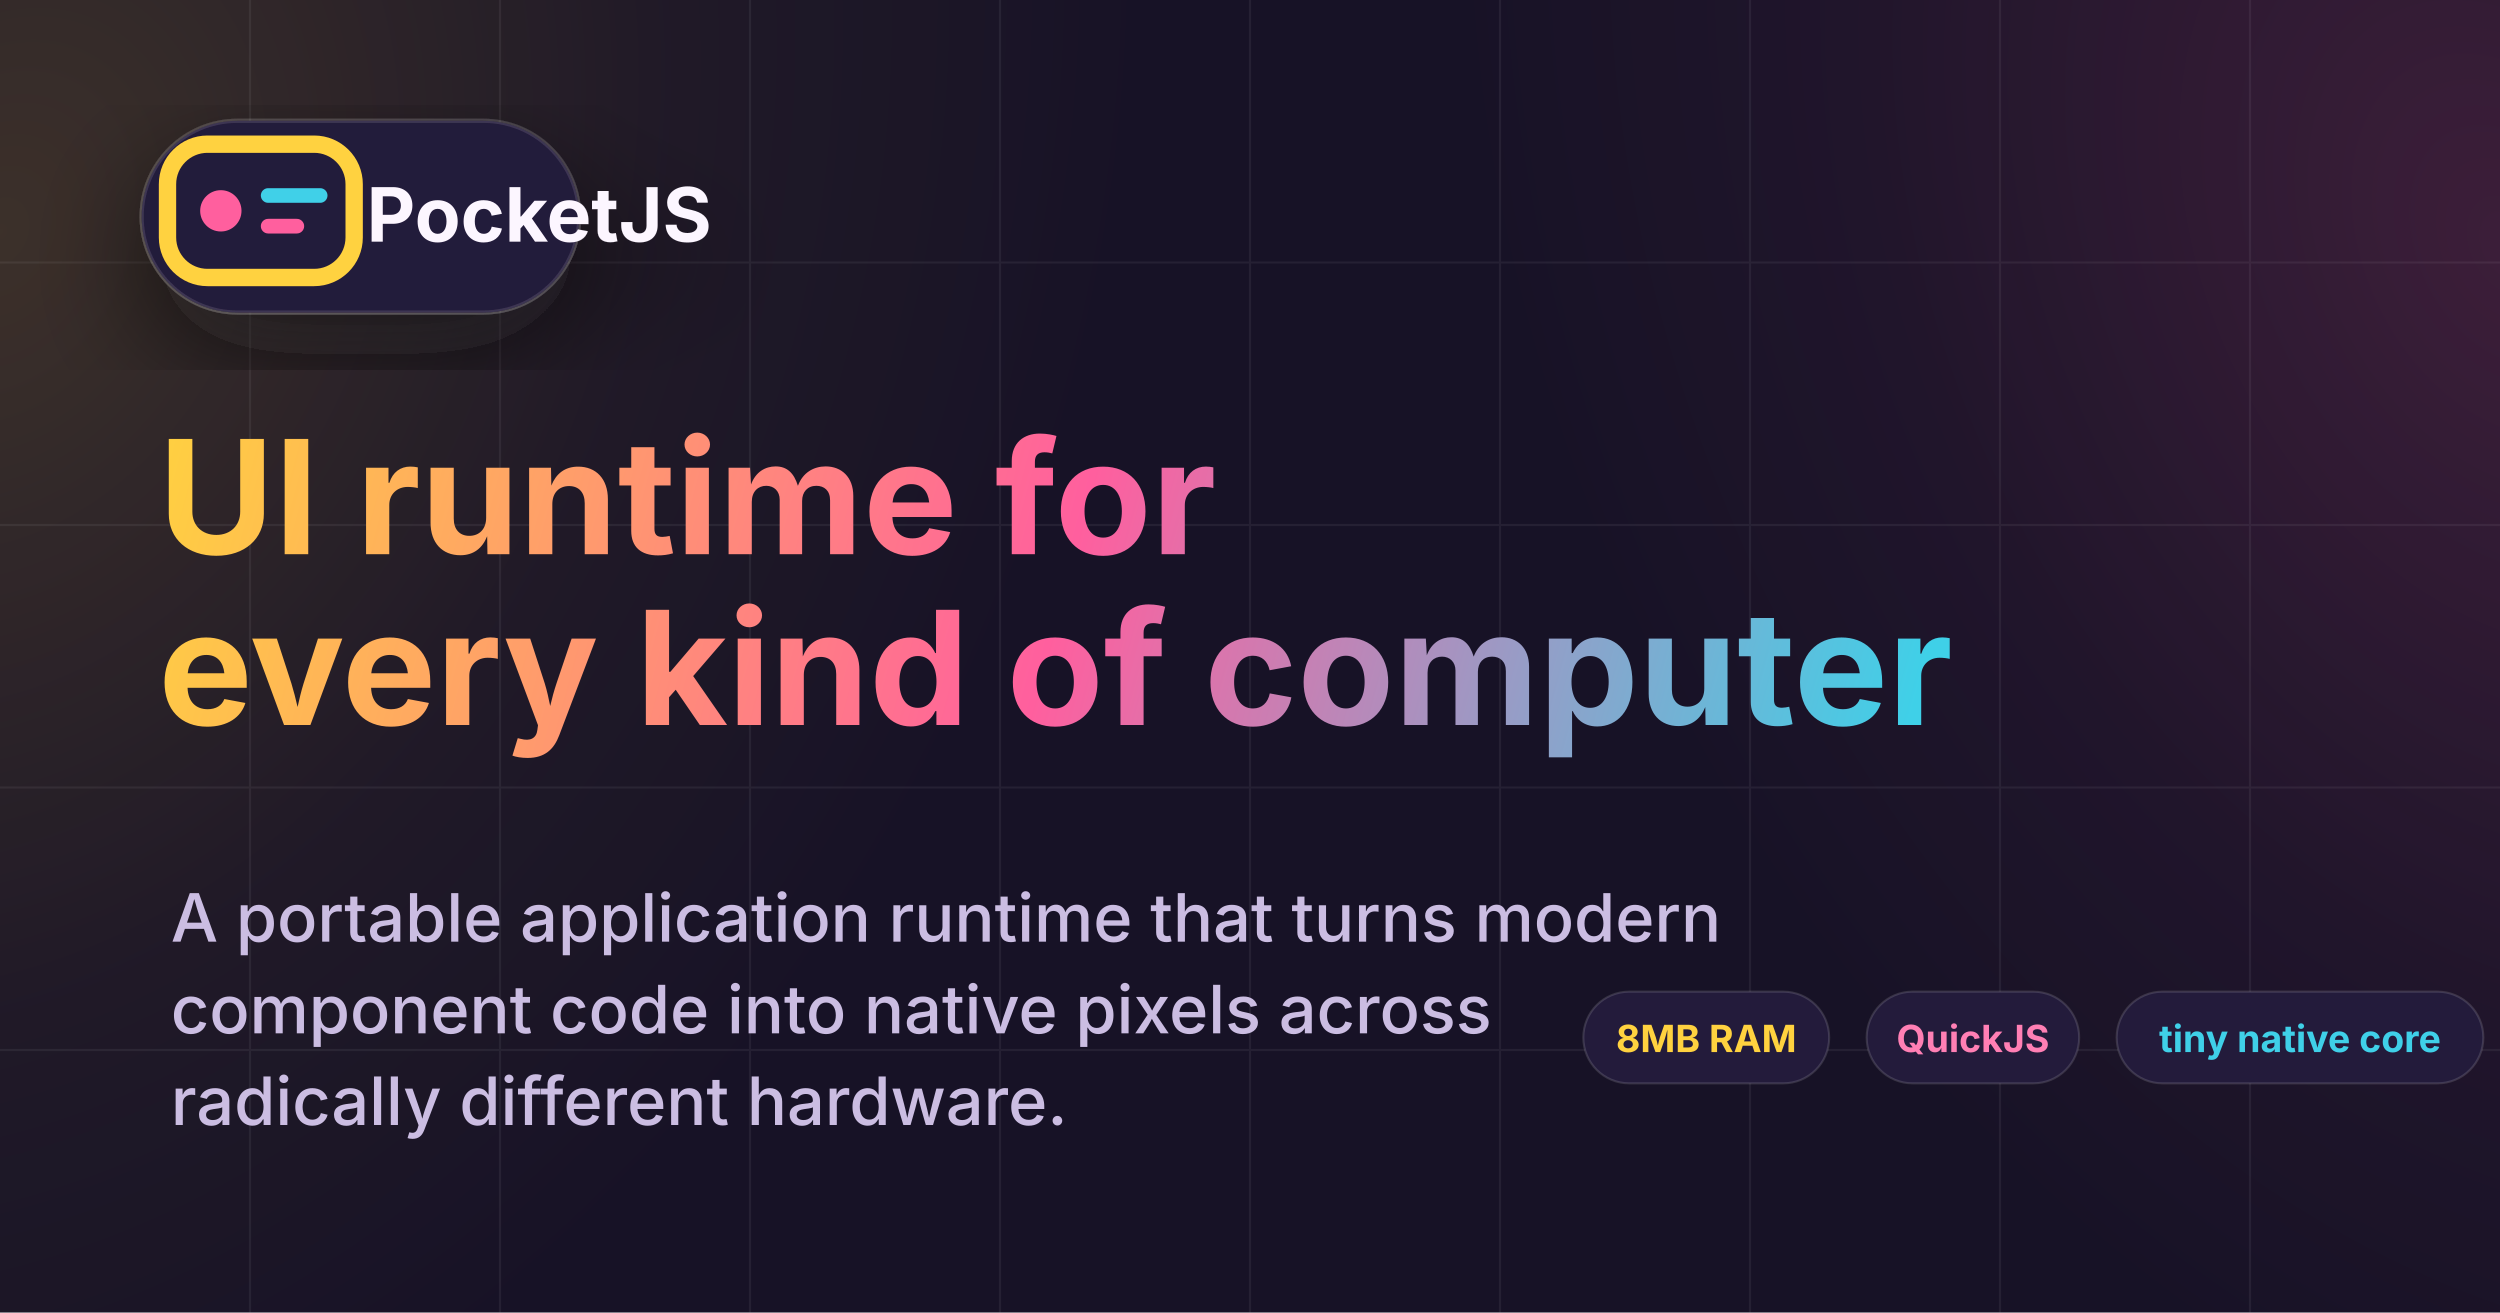
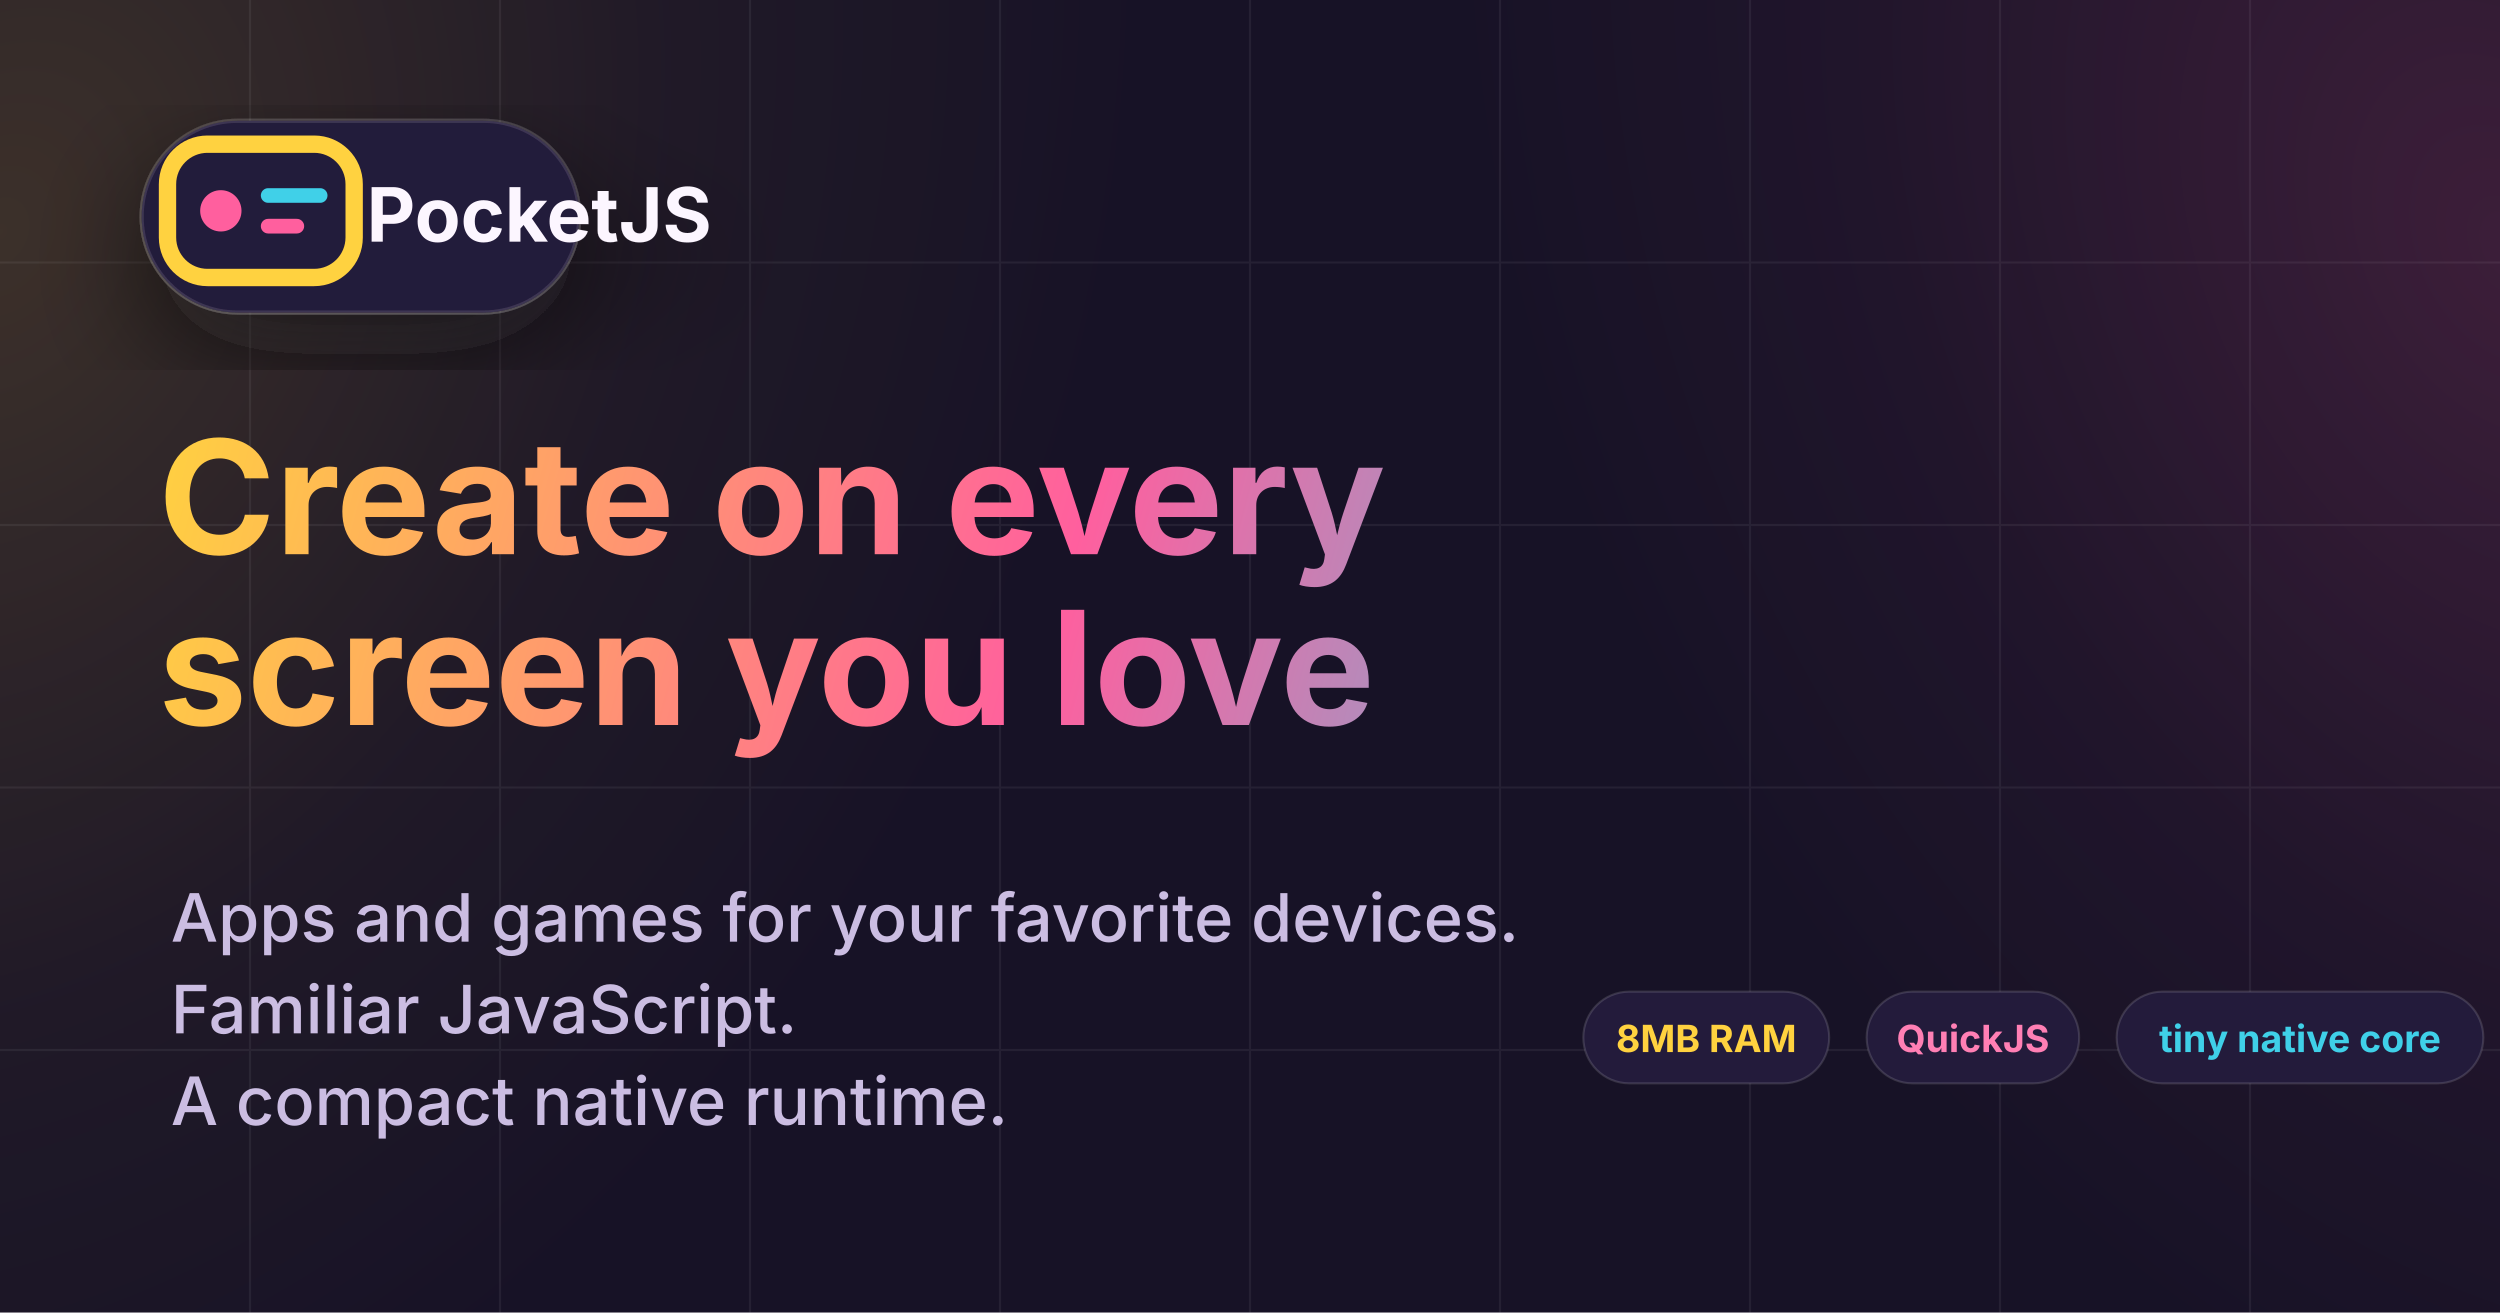
- <svg xmlns="http://www.w3.org/2000/svg" width="1200" height="630" viewBox="0 0 1200 630" role="img" aria-label="PocketJS - UI runtime for every kind of computer">
+ <svg xmlns="http://www.w3.org/2000/svg" width="1200" height="630" viewBox="0 0 1200 630" role="img" aria-label="PocketJS - Create on every screen you love">
  <defs>
    <radialGradient id="og-left" cx="0" cy="0" r="1" gradientUnits="userSpaceOnUse" gradientTransform="translate(0 115) rotate(24) scale(520 680)">
      <stop stop-color="#ffd23f" stop-opacity="0.16" />
      <stop offset="0.58" stop-color="#ffd23f" stop-opacity="0.04" />
      <stop offset="1" stop-color="#ffd23f" stop-opacity="0" />
    </radialGradient>
    <radialGradient id="og-right" cx="0" cy="0" r="1" gradientUnits="userSpaceOnUse" gradientTransform="translate(1200 120) rotate(154) scale(460 660)">
      <stop stop-color="#ff5f9e" stop-opacity="0.16" />
      <stop offset="0.62" stop-color="#ff5f9e" stop-opacity="0.04" />
      <stop offset="1" stop-color="#ff5f9e" stop-opacity="0" />
    </radialGradient>
    <linearGradient id="og-title" x1="76" y1="190" x2="900" y2="410" gradientUnits="userSpaceOnUse">
      <stop stop-color="#ffd23f" />
      <stop offset="0.52" stop-color="#ff5f9e" />
      <stop offset="1" stop-color="#3fd0e8" />
    </linearGradient>
    <filter id="soft-shadow" x="-30%" y="-30%" width="160%" height="160%">
      <feDropShadow dx="0" dy="20" stdDeviation="28" flood-color="#0e0919" flood-opacity="0.58" />
    </filter>
  </defs>
  <rect width="1200" height="630" fill="#171226" />
  <rect width="1200" height="630" fill="url(#og-left)" />
  <rect width="1200" height="630" fill="url(#og-right)" />
  <path d="M0 126H1200M0 252H1200M0 378H1200M0 504H1200M120 0V630M240 0V630M360 0V630M480 0V630M600 0V630M720 0V630M840 0V630M960 0V630M1080 0V630" stroke="#ffffff" stroke-opacity="0.06" stroke-width="1" />
  <g filter="url(#soft-shadow)">
    <rect x="68" y="58" width="210" height="92" rx="46" fill="#231b3b" stroke="#ffffff" stroke-opacity="0.12" stroke-width="2" />
    <g transform="translate(74 50) scale(3.2)">
      <rect x="2" y="6" width="28" height="20" rx="6" fill="none" stroke="#ffd23f" stroke-width="2.6" stroke-linejoin="round" />
      <circle cx="10" cy="16" r="3.1" fill="#ff5f9e" />
      <rect x="16" y="12.6" width="10" height="2.2" rx="1.1" fill="#3fd0e8" />
      <rect x="16" y="17.2" width="6.5" height="2.2" rx="1.1" fill="#ff5f9e" />
    </g>
    <text x="176" y="116" fill="#fcf6ff" font-family="Inter, -apple-system, BlinkMacSystemFont, Segoe UI, sans-serif" font-size="36" font-weight="700">PocketJS</text>
  </g>
  <text x="76" y="266" fill="url(#og-title)" font-family="Inter, -apple-system, BlinkMacSystemFont, Segoe UI, sans-serif" font-size="76" font-weight="700" letter-spacing="0">
-     <tspan x="76" dy="0">UI runtime for</tspan>
-     <tspan x="76" dy="82">every kind of computer</tspan>
+     <tspan x="76" dy="0">Create on every</tspan>
+     <tspan x="76" dy="82">screen you love</tspan>
  </text>
  <text x="82" y="452" fill="#cbbde2" font-family="Inter, -apple-system, BlinkMacSystemFont, Segoe UI, sans-serif" font-size="32" font-weight="500" letter-spacing="0">
-     <tspan x="82" dy="0">A portable application runtime that turns modern</tspan>
-     <tspan x="82" dy="44">component code into native pixels across</tspan>
-     <tspan x="82" dy="44">radically different hardware.</tspan>
+     <tspan x="82" dy="0">Apps and games for your favorite devices.</tspan>
+     <tspan x="82" dy="44">Familiar JavaScript.</tspan>
+     <tspan x="82" dy="44">A compact native runtime.</tspan>
  </text>
  <g transform="translate(760 476)">
    <rect x="0" y="0" width="118" height="44" rx="22" fill="#231b3b" stroke="#ffffff" stroke-opacity="0.14" />
    <text x="59" y="29" text-anchor="middle" fill="#ffd23f" font-family="Inter, -apple-system, BlinkMacSystemFont, Segoe UI, sans-serif" font-size="18" font-weight="700">8MB RAM</text>
    <rect x="136" y="0" width="102" height="44" rx="22" fill="#231b3b" stroke="#ffffff" stroke-opacity="0.14" />
    <text x="187" y="29" text-anchor="middle" fill="#ff7fb4" font-family="Inter, -apple-system, BlinkMacSystemFont, Segoe UI, sans-serif" font-size="18" font-weight="700">QuickJS</text>
    <rect x="256" y="0" width="176" height="44" rx="22" fill="#231b3b" stroke="#ffffff" stroke-opacity="0.14" />
    <text x="344" y="29" text-anchor="middle" fill="#3fd0e8" font-family="Inter, -apple-system, BlinkMacSystemFont, Segoe UI, sans-serif" font-size="18" font-weight="700">tiny native core</text>
  </g>
</svg>
